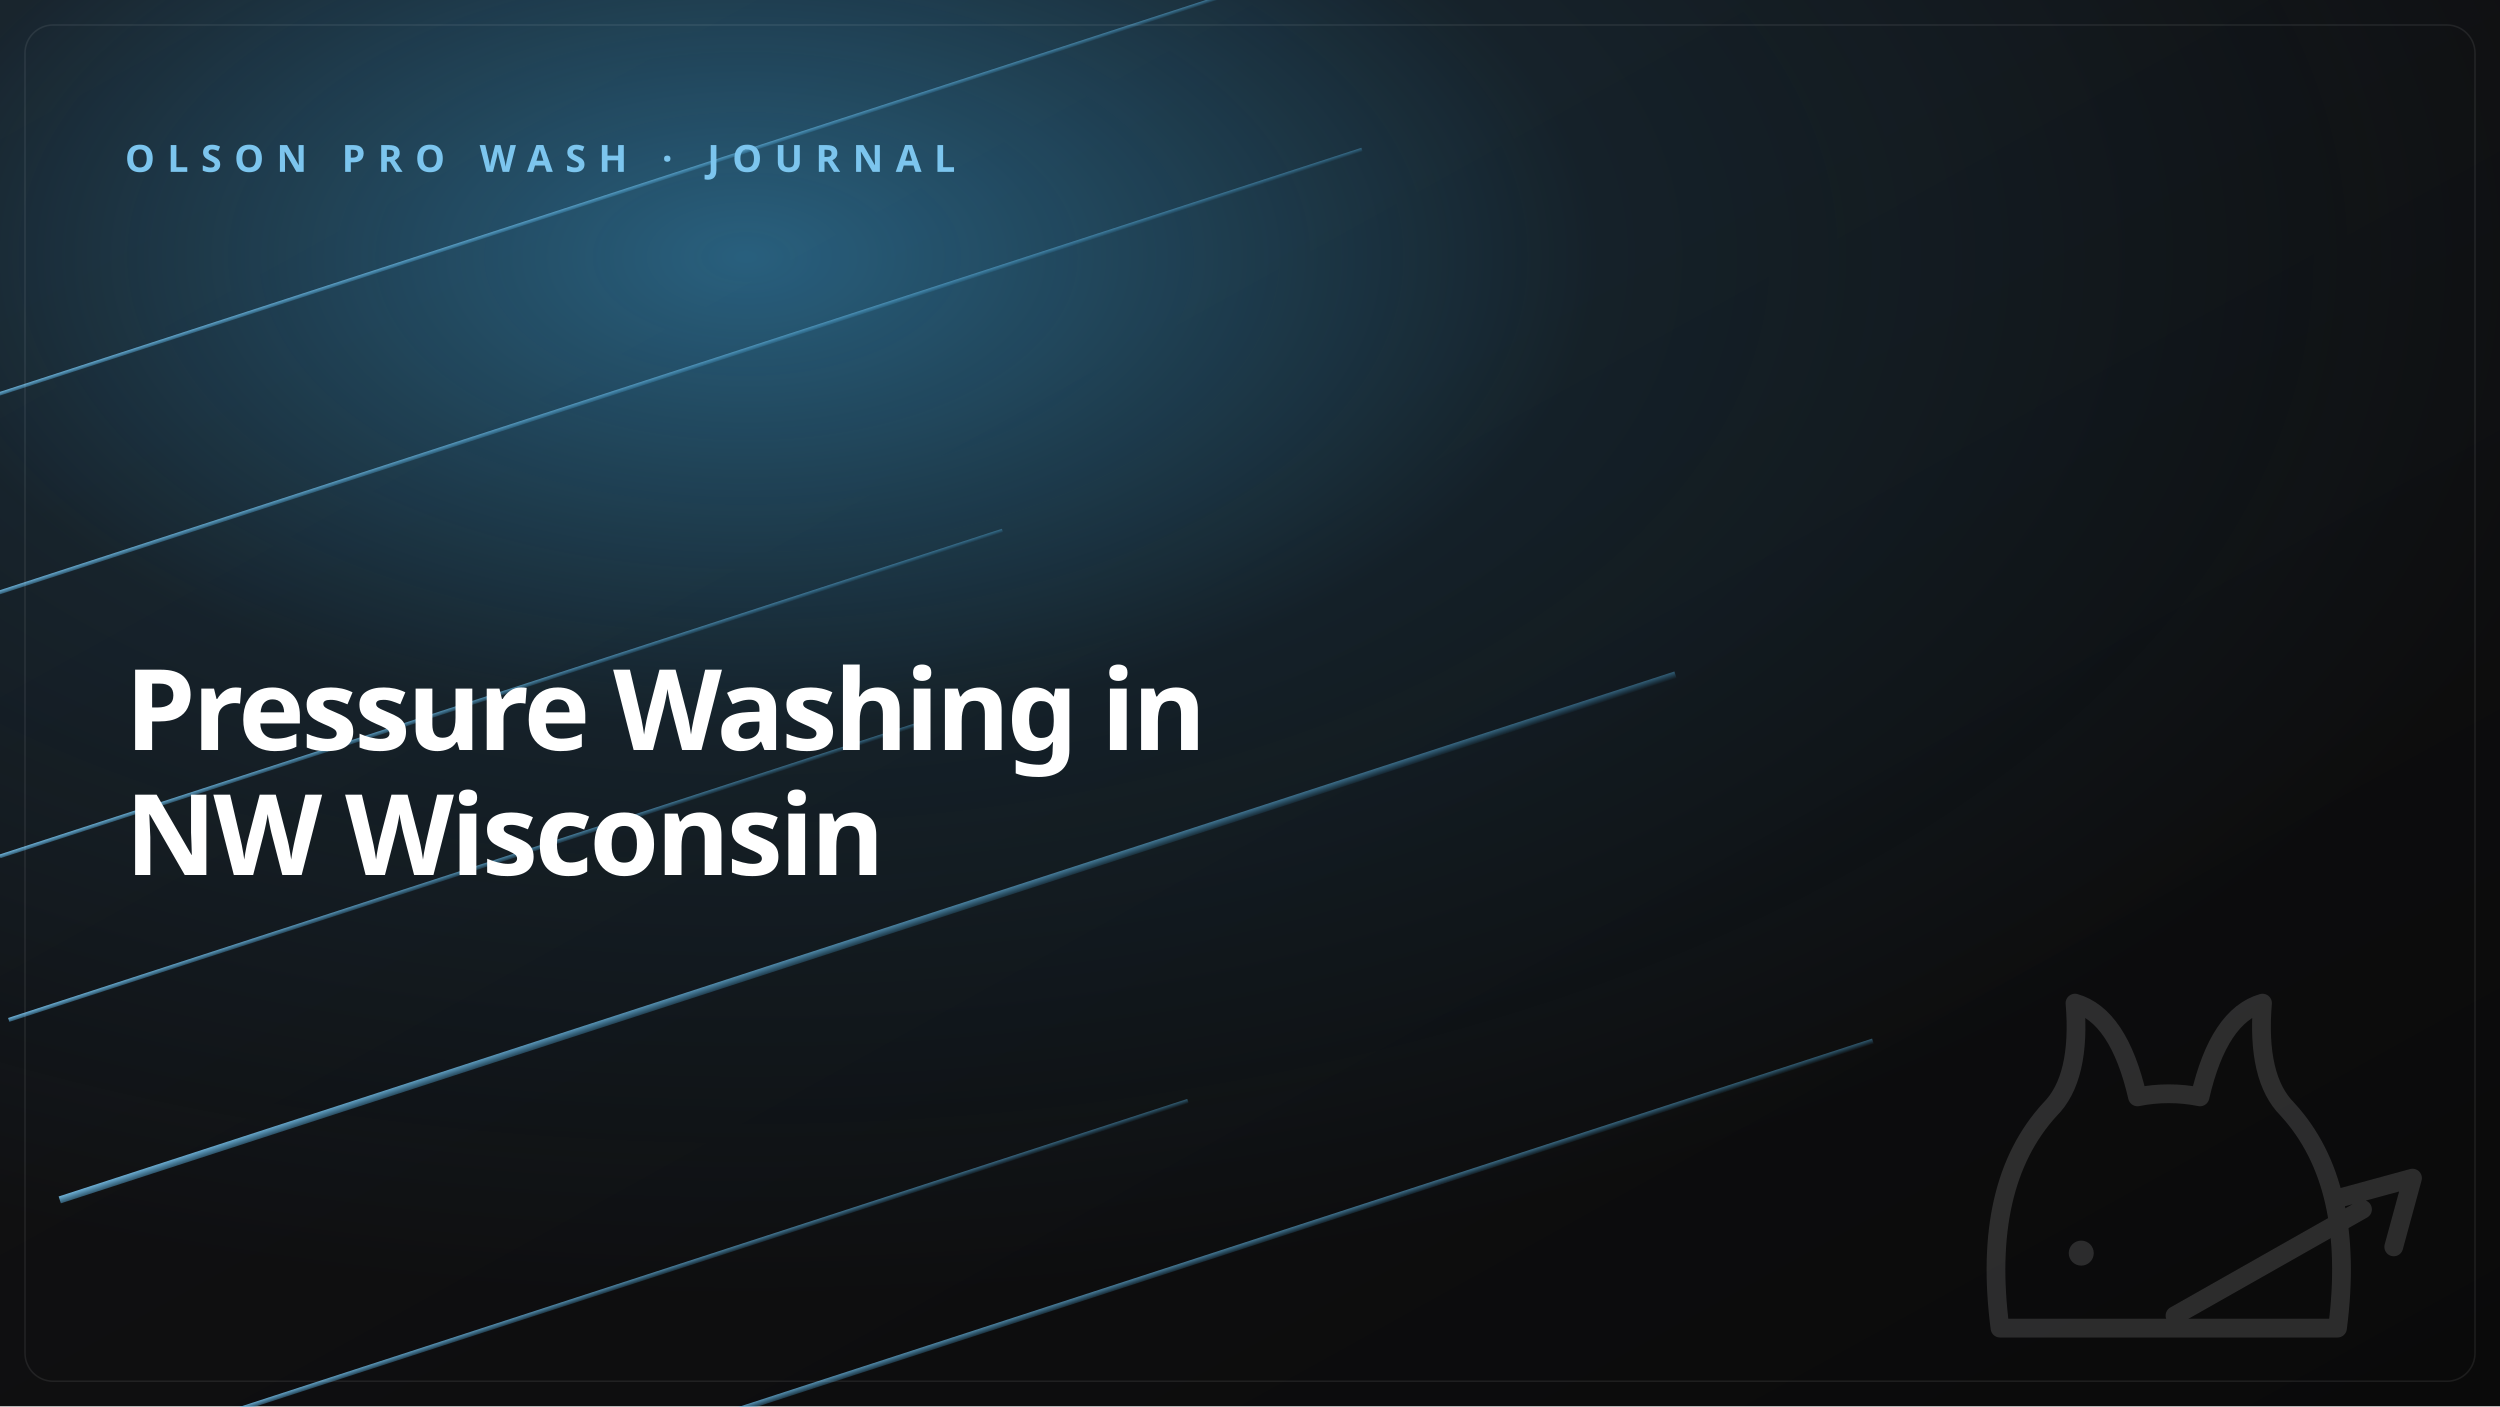
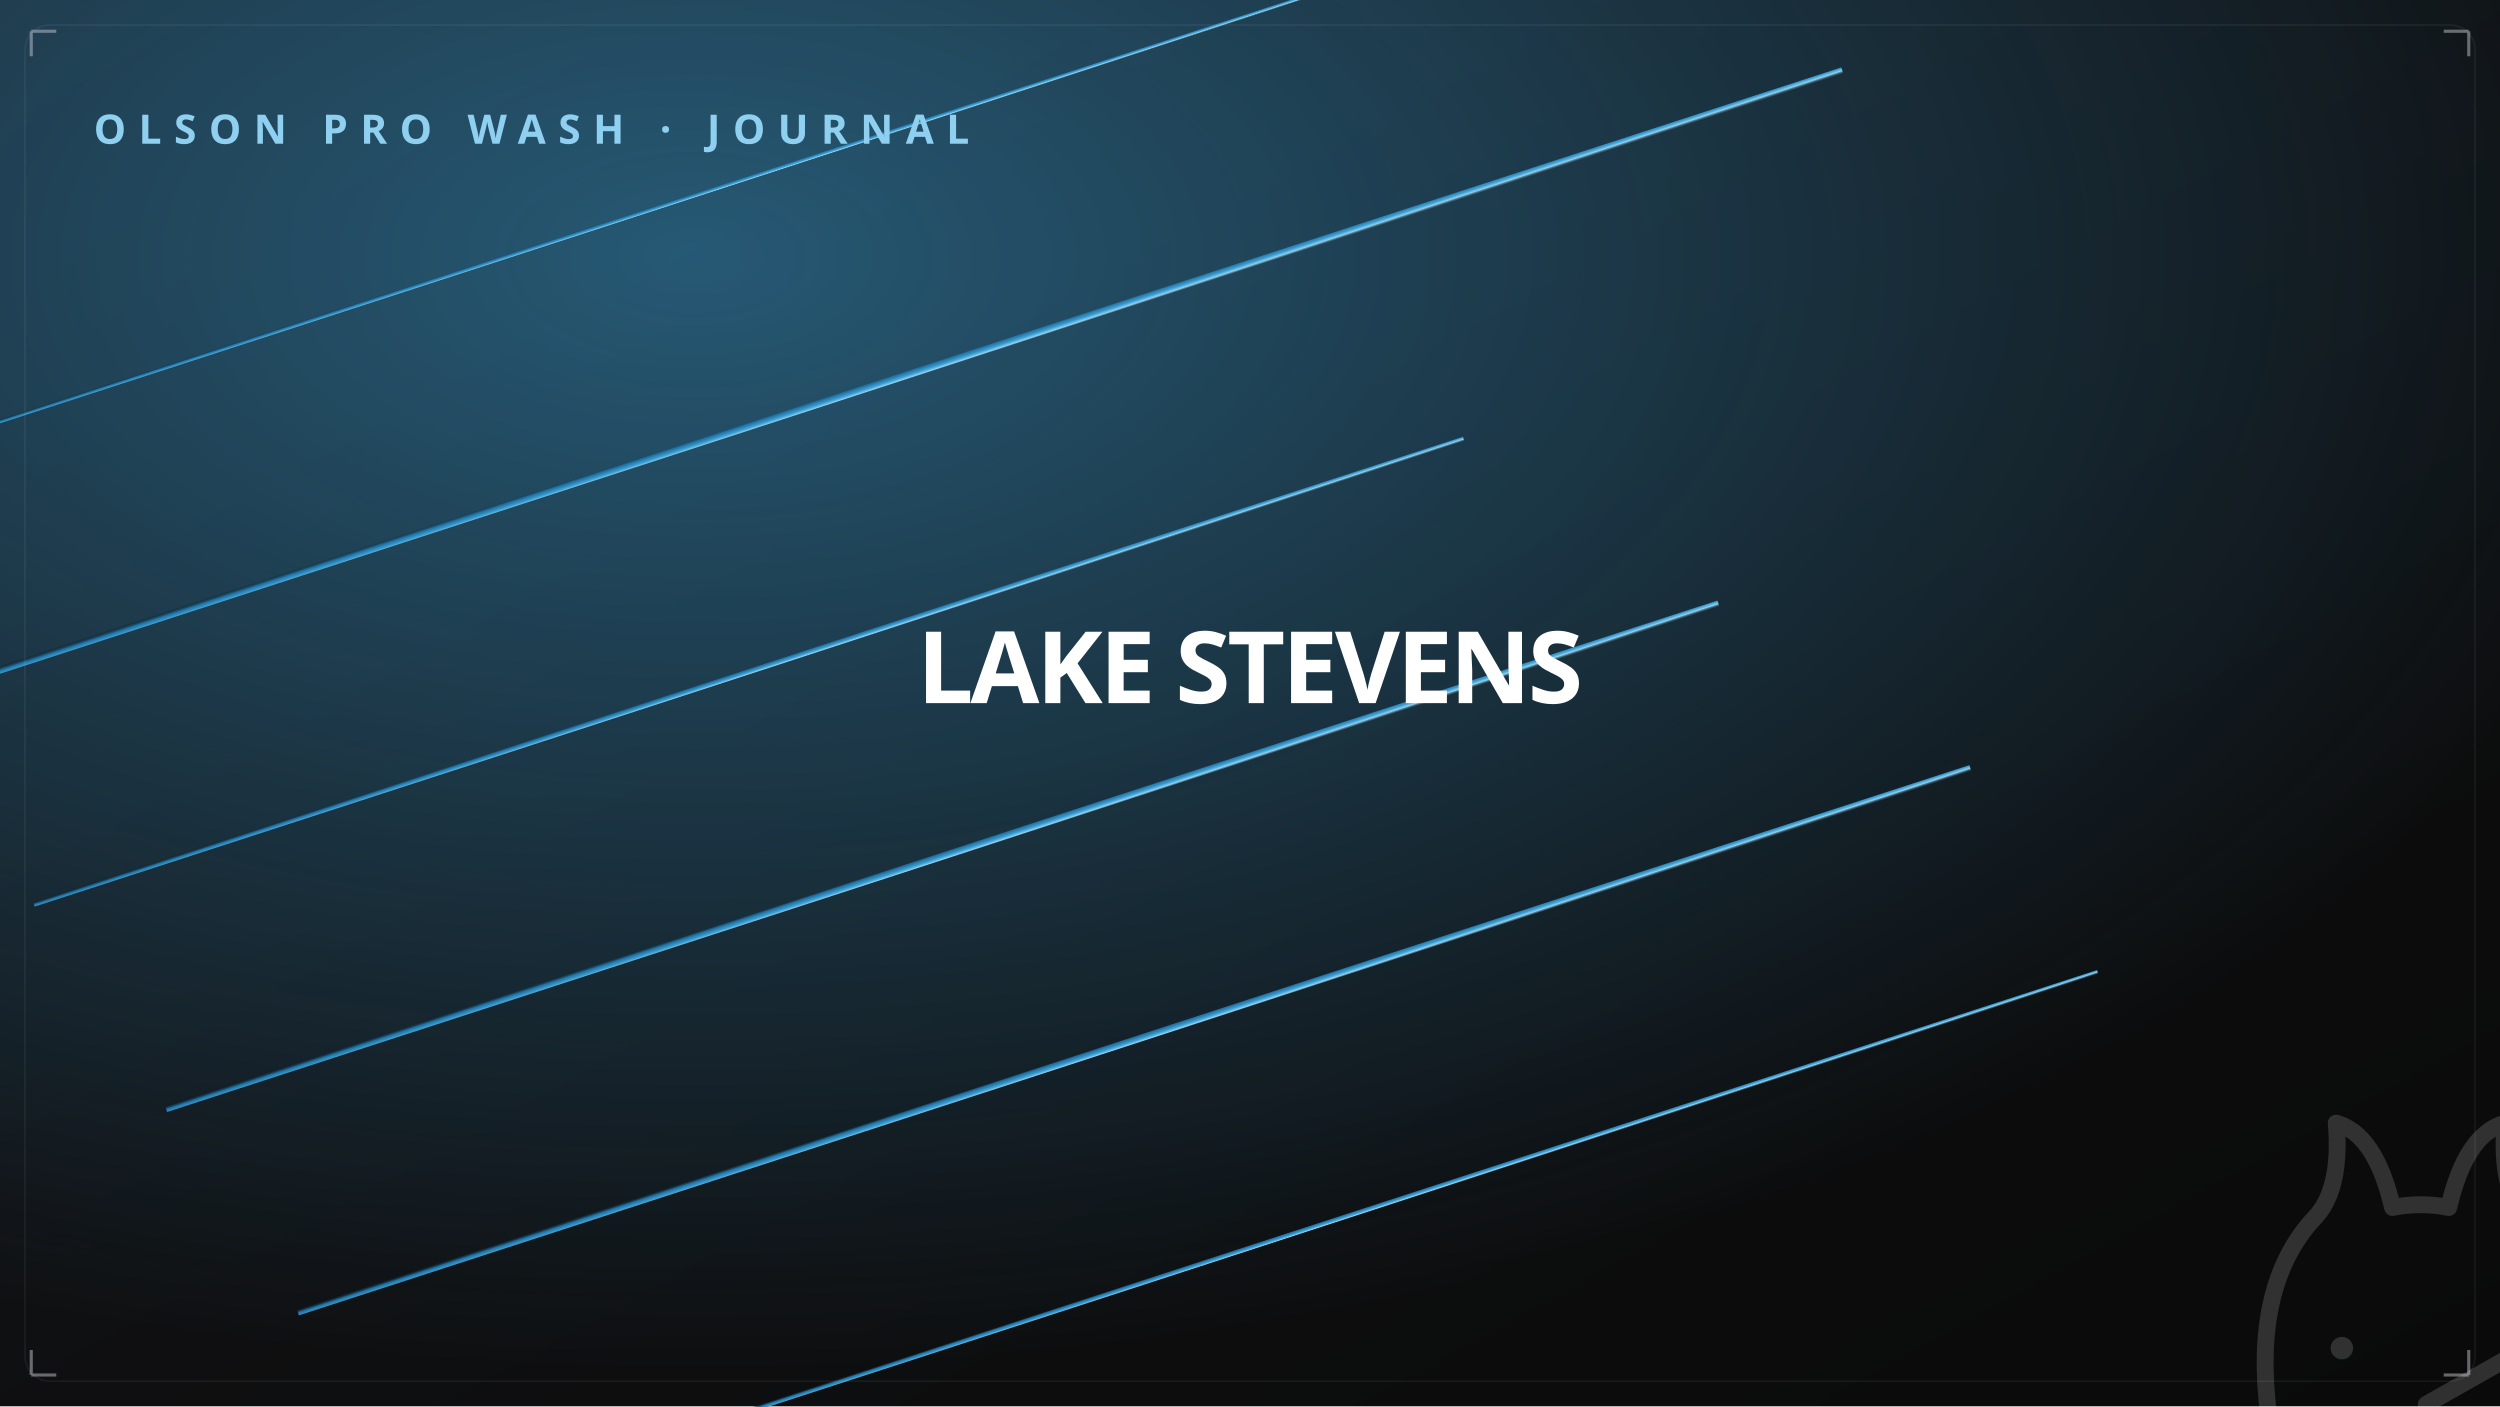
- <svg xmlns="http://www.w3.org/2000/svg" viewBox="0 0 1600 900" width="1600" height="900" role="img">
+ <svg xmlns="http://www.w3.org/2000/svg" viewBox="0 0 1600 900" width="1600" height="900">
  <defs>
-     <linearGradient id="bg-blogbestpressurewashingsvg" x1="0" y1="0" x2="1" y2="1">
-       <stop offset="0" stop-color="#141417" />
+     <linearGradient id="bgblogbestpressurewashingsvg" x1="0" y1="0" x2="1" y2="1">
+       <stop offset="0" stop-color="#141518" />
      <stop offset="1" stop-color="#0a0a0a" />
    </linearGradient>
-     <radialGradient id="glow-blogbestpressurewashingsvg" cx="30%" cy="18%" r="75%">
-       <stop offset="0" stop-color="#3b9fd4" stop-opacity="0.55" />
-       <stop offset="0.45" stop-color="#3b9fd4" stop-opacity="0.12" />
+     <linearGradient id="jetblogbestpressurewashingsvg" x1="0" y1="0" x2="1" y2="1">
+       <stop offset="0" stop-color="transparent" />
+       <stop offset="0.30" stop-color="#1f6f9e" />
+       <stop offset="0.55" stop-color="#3b9fd4" />
+       <stop offset="0.72" stop-color="#8fd0f0" />
+       <stop offset="1" stop-color="transparent" />
+     </linearGradient>
+     <radialGradient id="glblogbestpressurewashingsvg" cx="28%" cy="18%" r="80%">
+       <stop offset="0" stop-color="#3b9fd4" stop-opacity="0.5" />
      <stop offset="1" stop-color="#3b9fd4" stop-opacity="0" />
    </radialGradient>
-     <linearGradient id="spray-blogbestpressurewashingsvg" x1="0" y1="0" x2="1" y2="1">
-       <stop offset="0" stop-color="#7cc5ee" stop-opacity="0.9" />
-       <stop offset="1" stop-color="#3b9fd4" stop-opacity="0" />
-     </linearGradient>
-     <filter id="soft-blogbestpressurewashingsvg">
-       <feGaussianBlur stdDeviation="14" />
-     </filter>
  </defs>
-   <rect width="1600" height="900" fill="url(#bg-blogbestpressurewashingsvg)" />
-   <rect width="1600" height="900" fill="url(#glow-blogbestpressurewashingsvg)" />
-   <rect x="2.1" y="13.314" width="1137" height="2.272" fill="url(#spray-blogbestpressurewashingsvg)" transform="rotate(-18 800 450)" />
-   <rect x="-7.797" y="134.023" width="985.437" height="2.526" fill="url(#spray-blogbestpressurewashingsvg)" transform="rotate(-18 800 450)" />
-   <rect x="8.758" y="294.831" width="674.703" height="2.427" fill="url(#spray-blogbestpressurewashingsvg)" transform="rotate(-18 800 450)" />
-   <rect x="-18.187" y="396.026" width="614.644" height="2.614" fill="url(#spray-blogbestpressurewashingsvg)" transform="rotate(-18 800 450)" />
-   <rect x="-22.721" y="514.683" width="1087.296" height="4.601" fill="url(#spray-blogbestpressurewashingsvg)" transform="rotate(-18 800 450)" />
-   <rect x="-36.42" y="678.535" width="719.959" height="2.95" fill="url(#spray-blogbestpressurewashingsvg)" transform="rotate(-18 800 450)" />
-   <rect x="-18.268" y="777.249" width="1130.572" height="3.541" fill="url(#spray-blogbestpressurewashingsvg)" transform="rotate(-18 800 450)" />
-   <rect width="1600" height="900" fill="url(#grain)" opacity="0.05" />
-   <filter id="grain">
-     <feTurbulence type="fractalNoise" baseFrequency="0.9" numOctaves="2" stitchTiles="stitch" />
-     <feColorMatrix type="saturate" values="0" />
-   </filter>
-   <rect x="16" y="16" width="1568" height="868" fill="none" stroke="#ffffff" stroke-opacity="0.08" rx="18" />
-   <g transform="translate(1200 610) scale(2)" fill="none" stroke="#ffffff" stroke-width="6" stroke-linecap="round" stroke-linejoin="round" opacity="0.14">
+   <rect width="1600" height="900" fill="url(#bgblogbestpressurewashingsvg)" />
+   <rect width="1600" height="900" fill="url(#glblogbestpressurewashingsvg)" />
+   <g transform="rotate(-18 800 450)">
+     <rect x="-60" y="30" width="1235.858" height="2.42" fill="url(#jetblogbestpressurewashingsvg)" />
+     <rect x="-20" y="180" width="1305.65" height="4.886" fill="url(#jetblogbestpressurewashingsvg)" />
+     <rect x="20" y="330" width="962.311" height="3.468" fill="url(#jetblogbestpressurewashingsvg)" />
+     <rect x="60" y="480" width="1044.828" height="4.678" fill="url(#jetblogbestpressurewashingsvg)" />
+     <rect x="100" y="630" width="1125.623" height="4.533" fill="url(#jetblogbestpressurewashingsvg)" />
+     <rect x="140" y="780" width="1122.773" height="2.995" fill="url(#jetblogbestpressurewashingsvg)" />
+   </g>
+   <rect x="16" y="16" width="1568" height="868" fill="none" stroke="#fff" stroke-opacity="0.06" rx="16" />
+   <path d="M20 20 h16 M20 20 v16" stroke="#c0c4cc" stroke-opacity="0.5" stroke-width="2" fill="none" />
+   <path d="M1580 20 h-16 M1580 20 v16" stroke="#c0c4cc" stroke-opacity="0.5" stroke-width="2" fill="none" />
+   <path d="M20 880 h16 M20 880 v-16" stroke="#c0c4cc" stroke-opacity="0.5" stroke-width="2" fill="none" />
+   <path d="M1580 880 h-16 M1580 880 v-16" stroke="#c0c4cc" stroke-opacity="0.5" stroke-width="2" fill="none" />
+   <g transform="translate(1380 690) scale(1.8)" fill="none" stroke="#fff" stroke-width="6" stroke-linecap="round" stroke-linejoin="round" opacity="0.16">
    <path d="M40 120 q-6 -46 16 -70 q10 -10 8 -34 q14 4 20 30 q10 -2 20 0 q6 -26 20 -30 q-2 24 8 34 q22 24 16 70 z" />
-     <circle cx="66" cy="96" r="4" fill="#ffffff" stroke="none" />
+     <circle cx="66" cy="96" r="4" fill="#fff" stroke="none" />
    <path d="M96 116 l60 -34 M150 78 l22 -6 -6 22" />
  </g>
-   <text x="80" y="110" font-family="Sora, sans-serif" font-size="24" font-weight="700" letter-spacing="8" fill="#7cc5ee">OLSON PRO WASH · JOURNAL</text>
-   <text x="80" y="480" font-family="Sora, sans-serif" font-size="72" font-weight="700" fill="#ffffff" letter-spacing="-2">
-     <tspan x="80" dy="0">Pressure Washing in</tspan>
-     <tspan x="80" dy="80">NW Wisconsin</tspan>
-   </text>
+   <text x="60" y="92" font-family="Archivo, Segoe UI, sans-serif" font-size="26" font-weight="700" letter-spacing="8" fill="#8fd0f0">OLSON PRO WASH · JOURNAL</text>
+   <text x="800" y="450" text-anchor="middle" font-family="Archivo, Segoe UI, sans-serif" font-size="64" font-weight="800" fill="#fff" letter-spacing="-2">LAKE STEVENS</text>
</svg>
